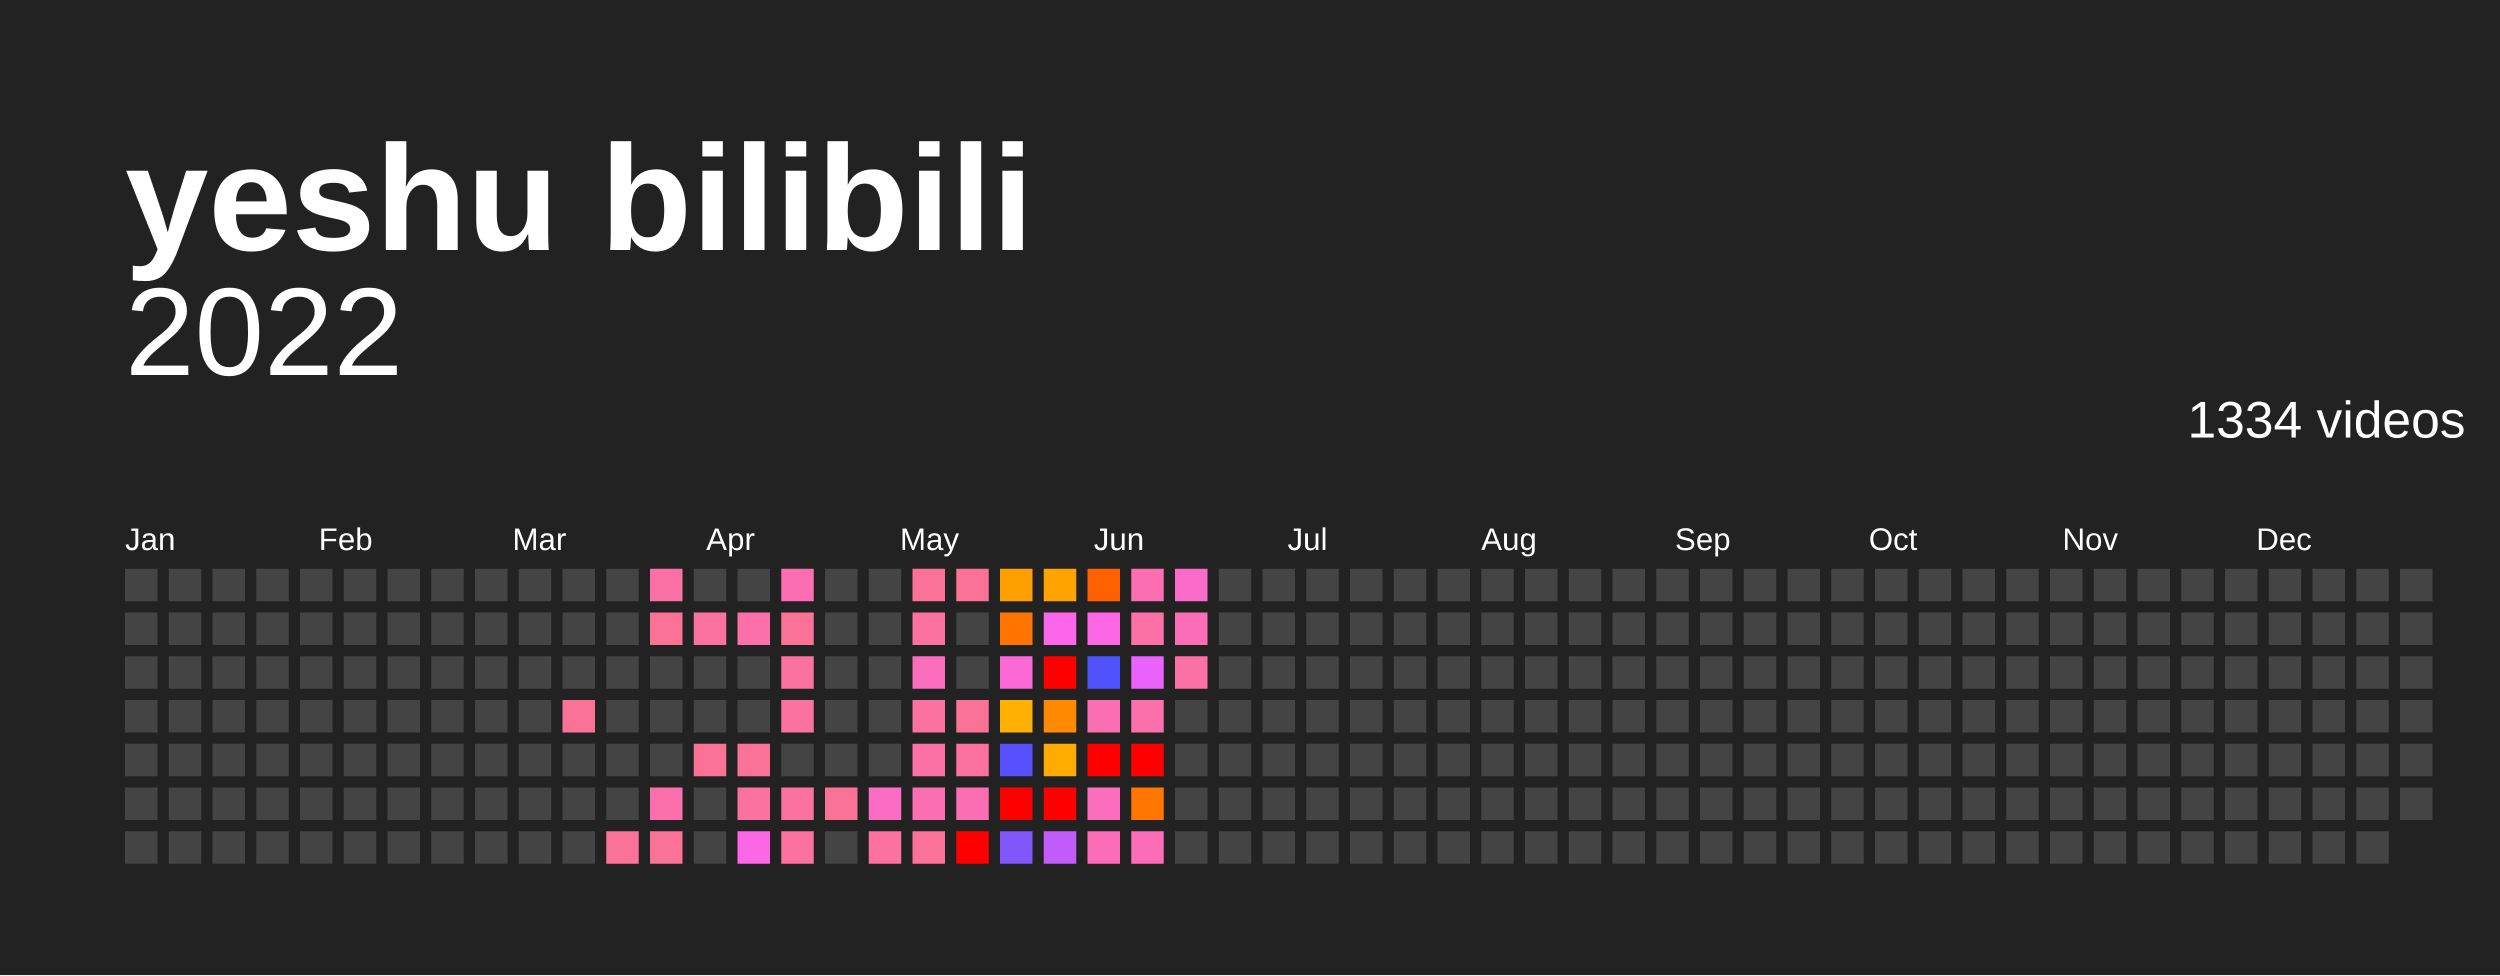
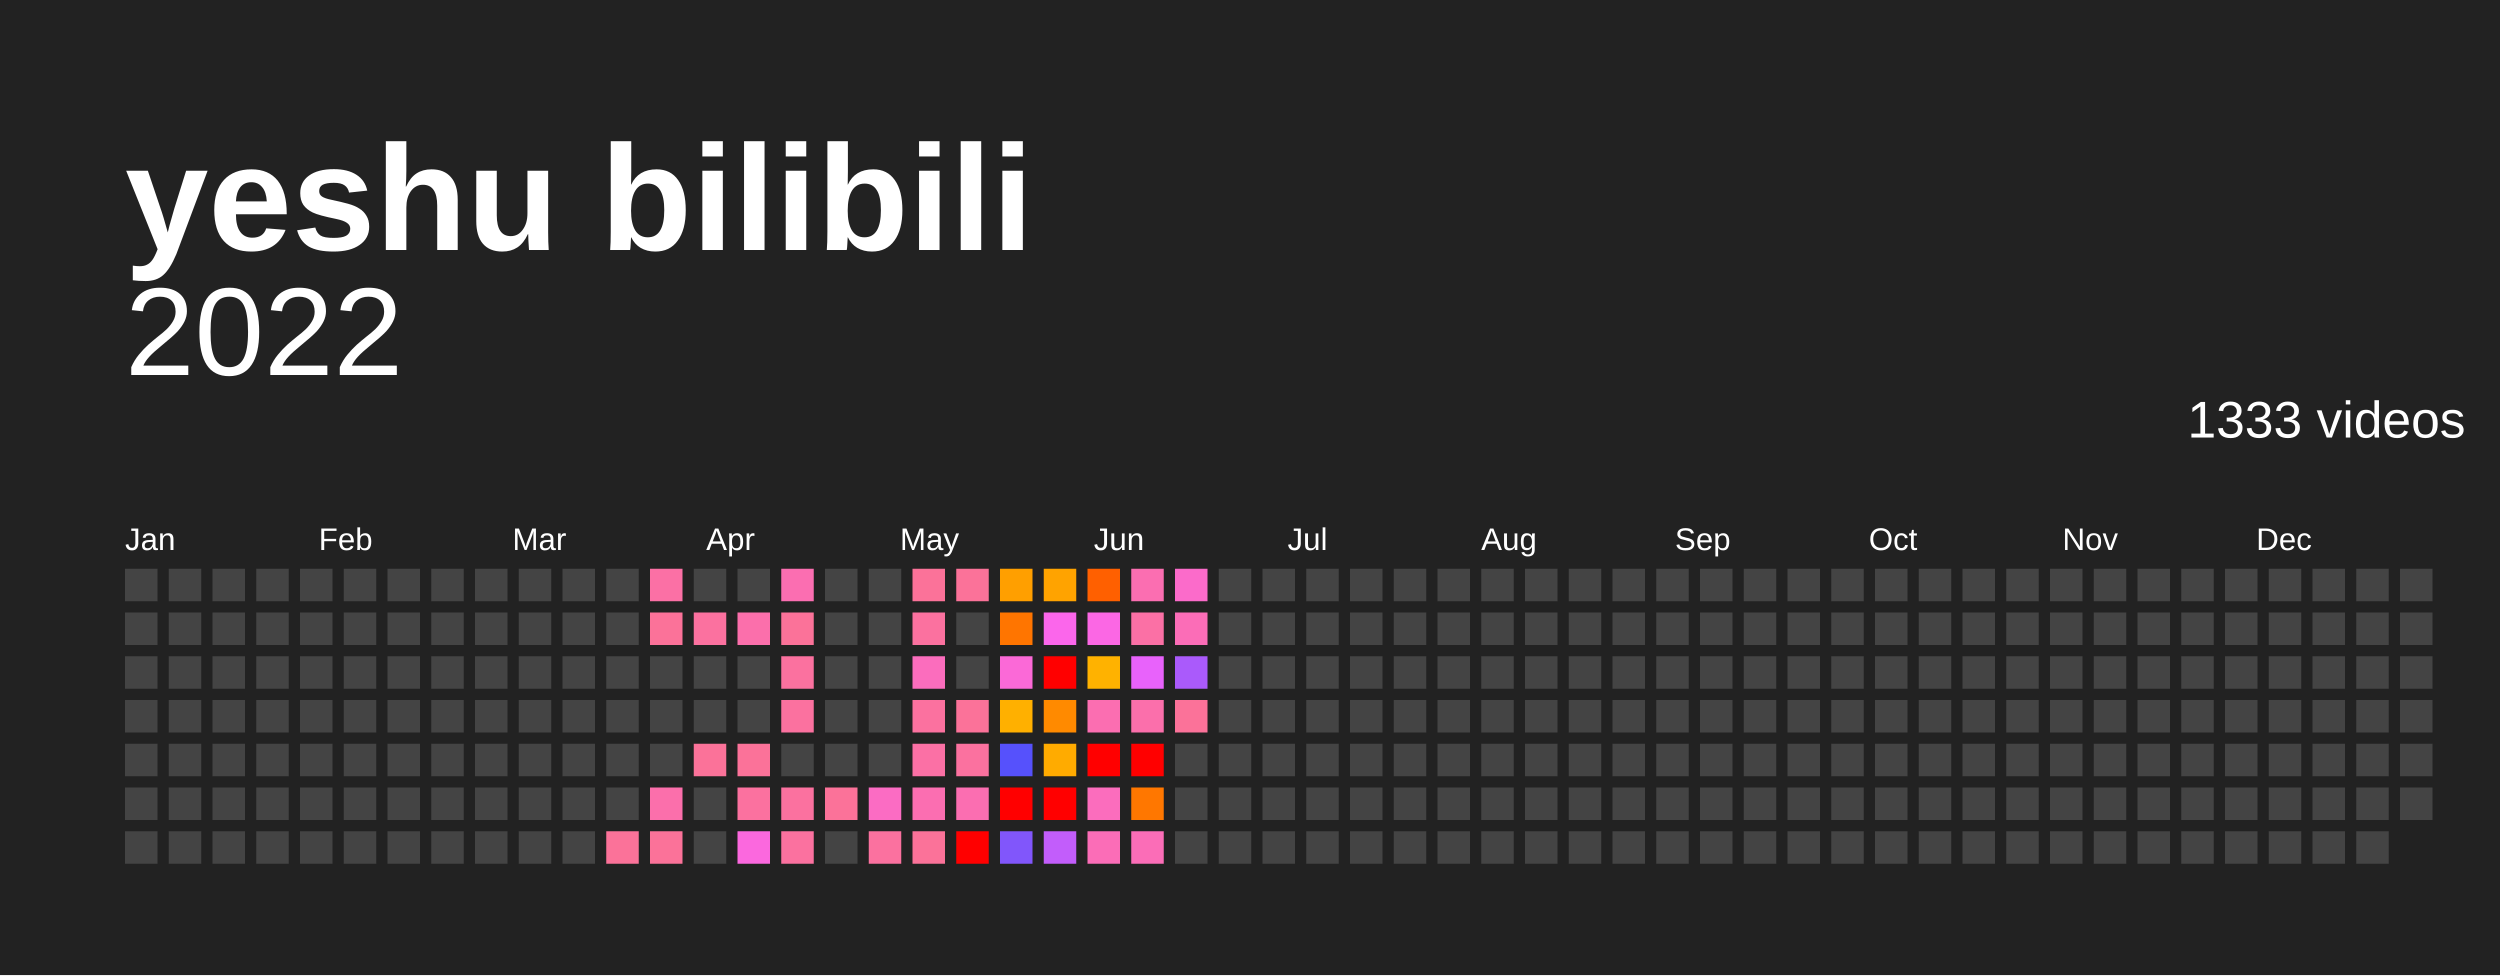
<svg xmlns="http://www.w3.org/2000/svg" baseProfile="full" height="78mm" version="1.1" viewBox="0,0,200,78" width="200mm">
  <defs />
  <rect fill="#222222" height="78" width="200" x="0" y="0" />
  <text fill="#FFFFFF" style="font-size:12px; font-family:Arial; font-weight:bold;" x="10" y="20">yeshu bilibili</text>
  <text alignment-baseline="hanging" fill="#FFFFFF" style="font-size:10.0px; font-family:Arial;" x="10" y="30">2022</text>
-   <text alignment-baseline="hanging" fill="#FFFFFF" style="font-size:4.125px; font-family:Arial;" x="175" y="35">1334 videos</text>
+   <text alignment-baseline="hanging" fill="#FFFFFF" style="font-size:4.125px; font-family:Arial;" x="175" y="35">1333 videos</text>
  <text fill="#FFFFFF" style="font-size:2.5px; font-family:Arial" x="10.0" y="44">Jan</text>
  <text fill="#FFFFFF" style="font-size:2.5px; font-family:Arial" x="25.5" y="44">Feb</text>
  <text fill="#FFFFFF" style="font-size:2.5px; font-family:Arial" x="41.0" y="44">Mar</text>
  <text fill="#FFFFFF" style="font-size:2.5px; font-family:Arial" x="56.5" y="44">Apr</text>
  <text fill="#FFFFFF" style="font-size:2.5px; font-family:Arial" x="72.0" y="44">May</text>
  <text fill="#FFFFFF" style="font-size:2.5px; font-family:Arial" x="87.5" y="44">Jun</text>
  <text fill="#FFFFFF" style="font-size:2.5px; font-family:Arial" x="103.0" y="44">Jul</text>
  <text fill="#FFFFFF" style="font-size:2.5px; font-family:Arial" x="118.5" y="44">Aug</text>
  <text fill="#FFFFFF" style="font-size:2.5px; font-family:Arial" x="134.0" y="44">Sep</text>
  <text fill="#FFFFFF" style="font-size:2.5px; font-family:Arial" x="149.5" y="44">Oct</text>
  <text fill="#FFFFFF" style="font-size:2.5px; font-family:Arial" x="165.0" y="44">Nov</text>
  <text fill="#FFFFFF" style="font-size:2.5px; font-family:Arial" x="180.5" y="44">Dec</text>
  <rect fill="#444444" height="2.6" width="2.6" x="10.0" y="45.5" />
  <rect fill="#444444" height="2.6" width="2.6" x="10.0" y="49.0" />
  <rect fill="#444444" height="2.6" width="2.6" x="10.0" y="52.5" />
  <rect fill="#444444" height="2.6" width="2.6" x="10.0" y="56.0" />
  <rect fill="#444444" height="2.6" width="2.6" x="10.0" y="59.5" />
  <rect fill="#444444" height="2.6" width="2.6" x="10.0" y="63.0" />
  <rect fill="#444444" height="2.6" width="2.6" x="10.0" y="66.5" />
  <rect fill="#444444" height="2.6" width="2.6" x="13.5" y="45.5" />
  <rect fill="#444444" height="2.6" width="2.6" x="13.5" y="49.0" />
  <rect fill="#444444" height="2.6" width="2.6" x="13.5" y="52.5" />
  <rect fill="#444444" height="2.6" width="2.6" x="13.5" y="56.0" />
  <rect fill="#444444" height="2.6" width="2.6" x="13.5" y="59.5" />
  <rect fill="#444444" height="2.6" width="2.6" x="13.5" y="63.0" />
  <rect fill="#444444" height="2.6" width="2.6" x="13.5" y="66.5" />
  <rect fill="#444444" height="2.6" width="2.6" x="17.0" y="45.5" />
  <rect fill="#444444" height="2.6" width="2.6" x="17.0" y="49.0" />
  <rect fill="#444444" height="2.6" width="2.6" x="17.0" y="52.5" />
  <rect fill="#444444" height="2.6" width="2.6" x="17.0" y="56.0" />
  <rect fill="#444444" height="2.6" width="2.6" x="17.0" y="59.5" />
  <rect fill="#444444" height="2.6" width="2.6" x="17.0" y="63.0" />
  <rect fill="#444444" height="2.6" width="2.6" x="17.0" y="66.5" />
  <rect fill="#444444" height="2.6" width="2.6" x="20.5" y="45.5" />
  <rect fill="#444444" height="2.6" width="2.6" x="20.5" y="49.0" />
  <rect fill="#444444" height="2.6" width="2.6" x="20.5" y="52.5" />
  <rect fill="#444444" height="2.6" width="2.6" x="20.5" y="56.0" />
  <rect fill="#444444" height="2.6" width="2.6" x="20.5" y="59.5" />
  <rect fill="#444444" height="2.6" width="2.6" x="20.5" y="63.0" />
  <rect fill="#444444" height="2.6" width="2.6" x="20.5" y="66.5" />
  <rect fill="#444444" height="2.6" width="2.6" x="24.0" y="45.5" />
  <rect fill="#444444" height="2.6" width="2.6" x="24.0" y="49.0" />
  <rect fill="#444444" height="2.6" width="2.6" x="24.0" y="52.5" />
  <rect fill="#444444" height="2.6" width="2.6" x="24.0" y="56.0" />
  <rect fill="#444444" height="2.6" width="2.6" x="24.0" y="59.5" />
  <rect fill="#444444" height="2.6" width="2.6" x="24.0" y="63.0" />
  <rect fill="#444444" height="2.6" width="2.6" x="24.0" y="66.5" />
  <rect fill="#444444" height="2.6" width="2.6" x="27.5" y="45.5" />
  <rect fill="#444444" height="2.6" width="2.6" x="27.5" y="49.0" />
  <rect fill="#444444" height="2.6" width="2.6" x="27.5" y="52.5" />
  <rect fill="#444444" height="2.6" width="2.6" x="27.5" y="56.0" />
  <rect fill="#444444" height="2.6" width="2.6" x="27.5" y="59.5" />
  <rect fill="#444444" height="2.6" width="2.6" x="27.5" y="63.0" />
  <rect fill="#444444" height="2.6" width="2.6" x="27.5" y="66.5" />
  <rect fill="#444444" height="2.6" width="2.6" x="31.0" y="45.5" />
  <rect fill="#444444" height="2.6" width="2.6" x="31.0" y="49.0" />
  <rect fill="#444444" height="2.6" width="2.6" x="31.0" y="52.5" />
  <rect fill="#444444" height="2.6" width="2.6" x="31.0" y="56.0" />
  <rect fill="#444444" height="2.6" width="2.6" x="31.0" y="59.5" />
  <rect fill="#444444" height="2.6" width="2.6" x="31.0" y="63.0" />
  <rect fill="#444444" height="2.6" width="2.6" x="31.0" y="66.5" />
  <rect fill="#444444" height="2.6" width="2.6" x="34.5" y="45.5" />
  <rect fill="#444444" height="2.6" width="2.6" x="34.5" y="49.0" />
  <rect fill="#444444" height="2.6" width="2.6" x="34.5" y="52.5" />
  <rect fill="#444444" height="2.6" width="2.6" x="34.5" y="56.0" />
  <rect fill="#444444" height="2.6" width="2.6" x="34.5" y="59.5" />
  <rect fill="#444444" height="2.6" width="2.6" x="34.5" y="63.0" />
  <rect fill="#444444" height="2.6" width="2.6" x="34.5" y="66.5" />
  <rect fill="#444444" height="2.6" width="2.6" x="38.0" y="45.5" />
  <rect fill="#444444" height="2.6" width="2.6" x="38.0" y="49.0" />
  <rect fill="#444444" height="2.6" width="2.6" x="38.0" y="52.5" />
  <rect fill="#444444" height="2.6" width="2.6" x="38.0" y="56.0" />
  <rect fill="#444444" height="2.6" width="2.6" x="38.0" y="59.5" />
  <rect fill="#444444" height="2.6" width="2.6" x="38.0" y="63.0" />
  <rect fill="#444444" height="2.6" width="2.6" x="38.0" y="66.5" />
  <rect fill="#444444" height="2.6" width="2.6" x="41.5" y="45.5" />
  <rect fill="#444444" height="2.6" width="2.6" x="41.5" y="49.0" />
  <rect fill="#444444" height="2.6" width="2.6" x="41.5" y="52.5" />
  <rect fill="#444444" height="2.6" width="2.6" x="41.5" y="56.0" />
  <rect fill="#444444" height="2.6" width="2.6" x="41.5" y="59.5" />
  <rect fill="#444444" height="2.6" width="2.6" x="41.5" y="63.0" />
  <rect fill="#444444" height="2.6" width="2.6" x="41.5" y="66.5" />
  <rect fill="#444444" height="2.6" width="2.6" x="45.0" y="45.5" />
  <rect fill="#444444" height="2.6" width="2.6" x="45.0" y="49.0" />
  <rect fill="#444444" height="2.6" width="2.6" x="45.0" y="52.5" />
-   <rect fill="#fb7299" height="2.6" width="2.6" x="45.0" y="56.0" />
+   <rect fill="#444444" height="2.6" width="2.6" x="45.0" y="56.0" />
  <rect fill="#444444" height="2.6" width="2.6" x="45.0" y="59.5" />
  <rect fill="#444444" height="2.6" width="2.6" x="45.0" y="63.0" />
  <rect fill="#444444" height="2.6" width="2.6" x="45.0" y="66.5" />
  <rect fill="#444444" height="2.6" width="2.6" x="48.5" y="45.5" />
  <rect fill="#444444" height="2.6" width="2.6" x="48.5" y="49.0" />
  <rect fill="#444444" height="2.6" width="2.6" x="48.5" y="52.5" />
  <rect fill="#444444" height="2.6" width="2.6" x="48.5" y="56.0" />
  <rect fill="#444444" height="2.6" width="2.6" x="48.5" y="59.5" />
  <rect fill="#444444" height="2.6" width="2.6" x="48.5" y="63.0" />
  <rect fill="#fb7299" height="2.6" width="2.6" x="48.5" y="66.5" />
  <rect fill="#fb70a5" height="2.6" width="2.6" x="52.0" y="45.5" />
  <rect fill="#fb7299" height="2.6" width="2.6" x="52.0" y="49.0" />
  <rect fill="#444444" height="2.6" width="2.6" x="52.0" y="52.5" />
  <rect fill="#444444" height="2.6" width="2.6" x="52.0" y="56.0" />
  <rect fill="#444444" height="2.6" width="2.6" x="52.0" y="59.5" />
  <rect fill="#fb6fab" height="2.6" width="2.6" x="52.0" y="63.0" />
  <rect fill="#fb7299" height="2.6" width="2.6" x="52.0" y="66.5" />
  <rect fill="#444444" height="2.6" width="2.6" x="55.5" y="45.5" />
  <rect fill="#fb719f" height="2.6" width="2.6" x="55.5" y="49.0" />
  <rect fill="#444444" height="2.6" width="2.6" x="55.5" y="52.5" />
  <rect fill="#444444" height="2.6" width="2.6" x="55.5" y="56.0" />
  <rect fill="#fb7299" height="2.6" width="2.6" x="55.5" y="59.5" />
  <rect fill="#444444" height="2.6" width="2.6" x="55.5" y="63.0" />
  <rect fill="#444444" height="2.6" width="2.6" x="55.5" y="66.5" />
  <rect fill="#444444" height="2.6" width="2.6" x="59.0" y="45.5" />
  <rect fill="#fb6fab" height="2.6" width="2.6" x="59.0" y="49.0" />
  <rect fill="#444444" height="2.6" width="2.6" x="59.0" y="52.5" />
  <rect fill="#444444" height="2.6" width="2.6" x="59.0" y="56.0" />
  <rect fill="#fb7299" height="2.6" width="2.6" x="59.0" y="59.5" />
  <rect fill="#fb719f" height="2.6" width="2.6" x="59.0" y="63.0" />
-   <rect fill="#fb67e4" height="2.6" width="2.6" x="59.0" y="66.5" />
+   <rect fill="#fb68de" height="2.6" width="2.6" x="59.0" y="66.5" />
  <rect fill="#fb6eb1" height="2.6" width="2.6" x="62.5" y="45.5" />
  <rect fill="#fb7299" height="2.6" width="2.6" x="62.5" y="49.0" />
  <rect fill="#fb719f" height="2.6" width="2.6" x="62.5" y="52.5" />
  <rect fill="#fb719f" height="2.6" width="2.6" x="62.5" y="56.0" />
  <rect fill="#444444" height="2.6" width="2.6" x="62.5" y="59.5" />
  <rect fill="#fb719f" height="2.6" width="2.6" x="62.5" y="63.0" />
  <rect fill="#fb719f" height="2.6" width="2.6" x="62.5" y="66.5" />
  <rect fill="#444444" height="2.6" width="2.6" x="66.0" y="45.5" />
  <rect fill="#444444" height="2.6" width="2.6" x="66.0" y="49.0" />
  <rect fill="#444444" height="2.6" width="2.6" x="66.0" y="52.5" />
  <rect fill="#444444" height="2.6" width="2.6" x="66.0" y="56.0" />
  <rect fill="#444444" height="2.6" width="2.6" x="66.0" y="59.5" />
  <rect fill="#fb7299" height="2.6" width="2.6" x="66.0" y="63.0" />
  <rect fill="#444444" height="2.6" width="2.6" x="66.0" y="66.5" />
  <rect fill="#444444" height="2.6" width="2.6" x="69.5" y="45.5" />
  <rect fill="#444444" height="2.6" width="2.6" x="69.5" y="49.0" />
  <rect fill="#444444" height="2.6" width="2.6" x="69.5" y="52.5" />
  <rect fill="#444444" height="2.6" width="2.6" x="69.5" y="56.0" />
  <rect fill="#444444" height="2.6" width="2.6" x="69.5" y="59.5" />
  <rect fill="#fb6cc3" height="2.6" width="2.6" x="69.5" y="63.0" />
  <rect fill="#fb719f" height="2.6" width="2.6" x="69.5" y="66.5" />
  <rect fill="#fb7299" height="2.6" width="2.6" x="73.0" y="45.5" />
  <rect fill="#fb719f" height="2.6" width="2.6" x="73.0" y="49.0" />
  <rect fill="#fb6dbd" height="2.6" width="2.6" x="73.0" y="52.5" />
  <rect fill="#fb719f" height="2.6" width="2.6" x="73.0" y="56.0" />
  <rect fill="#fb70a5" height="2.6" width="2.6" x="73.0" y="59.5" />
  <rect fill="#fb6eb1" height="2.6" width="2.6" x="73.0" y="63.0" />
  <rect fill="#fb7299" height="2.6" width="2.6" x="73.0" y="66.5" />
  <rect fill="#fb7299" height="2.6" width="2.6" x="76.5" y="45.5" />
  <rect fill="#444444" height="2.6" width="2.6" x="76.5" y="49.0" />
  <rect fill="#444444" height="2.6" width="2.6" x="76.5" y="52.5" />
  <rect fill="#fb7299" height="2.6" width="2.6" x="76.5" y="56.0" />
  <rect fill="#fb719f" height="2.6" width="2.6" x="76.5" y="59.5" />
  <rect fill="#fb6eb1" height="2.6" width="2.6" x="76.5" y="63.0" />
  <rect fill="red" height="2.6" width="2.6" x="76.5" y="66.5" />
  <rect fill="#ff9f00" height="2.6" width="2.6" x="80.0" y="45.5" />
  <rect fill="#ff7500" height="2.6" width="2.6" x="80.0" y="49.0" />
  <rect fill="#fb69d7" height="2.6" width="2.6" x="80.0" y="52.5" />
  <rect fill="#ffb000" height="2.6" width="2.6" x="80.0" y="56.0" />
  <rect fill="#5651fc" height="2.6" width="2.6" x="80.0" y="59.5" />
  <rect fill="red" height="2.6" width="2.6" x="80.0" y="63.0" />
  <rect fill="#8156fb" height="2.6" width="2.6" x="80.0" y="66.5" />
  <rect fill="#ffa300" height="2.6" width="2.6" x="83.5" y="45.5" />
  <rect fill="#fb66eb" height="2.6" width="2.6" x="83.5" y="49.0" />
  <rect fill="red" height="2.6" width="2.6" x="83.5" y="52.5" />
  <rect fill="#ff8a00" height="2.6" width="2.6" x="83.5" y="56.0" />
  <rect fill="#ffab00" height="2.6" width="2.6" x="83.5" y="59.5" />
  <rect fill="red" height="2.6" width="2.6" x="83.5" y="63.0" />
  <rect fill="#c25dfb" height="2.6" width="2.6" x="83.5" y="66.5" />
  <rect fill="#ff6000" height="2.6" width="2.6" x="87.0" y="45.5" />
  <rect fill="#fb67e4" height="2.6" width="2.6" x="87.0" y="49.0" />
-   <rect fill="#5053fc" height="2.6" width="2.6" x="87.0" y="52.5" />
+   <rect fill="#ffb200" height="2.6" width="2.6" x="87.0" y="52.5" />
  <rect fill="#fb6eb1" height="2.6" width="2.6" x="87.0" y="56.0" />
  <rect fill="red" height="2.6" width="2.6" x="87.0" y="59.5" />
  <rect fill="#fb6dbd" height="2.6" width="2.6" x="87.0" y="63.0" />
  <rect fill="#fb6db7" height="2.6" width="2.6" x="87.0" y="66.5" />
  <rect fill="#fb6eb1" height="2.6" width="2.6" x="90.5" y="45.5" />
  <rect fill="#fb70a5" height="2.6" width="2.6" x="90.5" y="49.0" />
  <rect fill="#e862fb" height="2.6" width="2.6" x="90.5" y="52.5" />
  <rect fill="#fb6fab" height="2.6" width="2.6" x="90.5" y="56.0" />
  <rect fill="red" height="2.6" width="2.6" x="90.5" y="59.5" />
  <rect fill="#ff7700" height="2.6" width="2.6" x="90.5" y="63.0" />
  <rect fill="#fb6db7" height="2.6" width="2.6" x="90.5" y="66.5" />
  <rect fill="#fb6bca" height="2.6" width="2.6" x="94.0" y="45.5" />
  <rect fill="#fb6db7" height="2.6" width="2.6" x="94.0" y="49.0" />
-   <rect fill="#fb70a5" height="2.6" width="2.6" x="94.0" y="52.5" />
-   <rect fill="#444444" height="2.6" width="2.6" x="94.0" y="56.0" />
+   <rect fill="#aa5afb" height="2.6" width="2.6" x="94.0" y="52.5" />
+   <rect fill="#fb7299" height="2.6" width="2.6" x="94.0" y="56.0" />
  <rect fill="#444444" height="2.6" width="2.6" x="94.0" y="59.5" />
  <rect fill="#444444" height="2.6" width="2.6" x="94.0" y="63.0" />
  <rect fill="#444444" height="2.6" width="2.6" x="94.0" y="66.5" />
  <rect fill="#444444" height="2.6" width="2.6" x="97.5" y="45.5" />
  <rect fill="#444444" height="2.6" width="2.6" x="97.5" y="49.0" />
  <rect fill="#444444" height="2.6" width="2.6" x="97.5" y="52.5" />
  <rect fill="#444444" height="2.6" width="2.6" x="97.5" y="56.0" />
  <rect fill="#444444" height="2.6" width="2.6" x="97.5" y="59.5" />
  <rect fill="#444444" height="2.6" width="2.6" x="97.5" y="63.0" />
  <rect fill="#444444" height="2.6" width="2.6" x="97.5" y="66.5" />
  <rect fill="#444444" height="2.6" width="2.6" x="101.0" y="45.5" />
  <rect fill="#444444" height="2.6" width="2.6" x="101.0" y="49.0" />
  <rect fill="#444444" height="2.6" width="2.6" x="101.0" y="52.5" />
  <rect fill="#444444" height="2.6" width="2.6" x="101.0" y="56.0" />
  <rect fill="#444444" height="2.6" width="2.6" x="101.0" y="59.5" />
  <rect fill="#444444" height="2.6" width="2.6" x="101.0" y="63.0" />
  <rect fill="#444444" height="2.6" width="2.6" x="101.0" y="66.5" />
  <rect fill="#444444" height="2.6" width="2.6" x="104.5" y="45.5" />
  <rect fill="#444444" height="2.6" width="2.6" x="104.5" y="49.0" />
  <rect fill="#444444" height="2.6" width="2.6" x="104.5" y="52.5" />
  <rect fill="#444444" height="2.6" width="2.6" x="104.5" y="56.0" />
  <rect fill="#444444" height="2.6" width="2.6" x="104.5" y="59.5" />
  <rect fill="#444444" height="2.6" width="2.6" x="104.5" y="63.0" />
  <rect fill="#444444" height="2.6" width="2.6" x="104.5" y="66.5" />
  <rect fill="#444444" height="2.6" width="2.6" x="108.0" y="45.5" />
  <rect fill="#444444" height="2.6" width="2.6" x="108.0" y="49.0" />
  <rect fill="#444444" height="2.6" width="2.6" x="108.0" y="52.5" />
  <rect fill="#444444" height="2.6" width="2.6" x="108.0" y="56.0" />
  <rect fill="#444444" height="2.6" width="2.6" x="108.0" y="59.5" />
  <rect fill="#444444" height="2.6" width="2.6" x="108.0" y="63.0" />
  <rect fill="#444444" height="2.6" width="2.6" x="108.0" y="66.5" />
  <rect fill="#444444" height="2.6" width="2.6" x="111.5" y="45.5" />
  <rect fill="#444444" height="2.6" width="2.6" x="111.5" y="49.0" />
  <rect fill="#444444" height="2.6" width="2.6" x="111.5" y="52.5" />
  <rect fill="#444444" height="2.6" width="2.6" x="111.5" y="56.0" />
  <rect fill="#444444" height="2.6" width="2.6" x="111.5" y="59.5" />
  <rect fill="#444444" height="2.6" width="2.6" x="111.5" y="63.0" />
  <rect fill="#444444" height="2.6" width="2.6" x="111.5" y="66.5" />
  <rect fill="#444444" height="2.6" width="2.6" x="115.0" y="45.5" />
  <rect fill="#444444" height="2.6" width="2.6" x="115.0" y="49.0" />
  <rect fill="#444444" height="2.6" width="2.6" x="115.0" y="52.5" />
  <rect fill="#444444" height="2.6" width="2.6" x="115.0" y="56.0" />
  <rect fill="#444444" height="2.6" width="2.6" x="115.0" y="59.5" />
  <rect fill="#444444" height="2.6" width="2.6" x="115.0" y="63.0" />
  <rect fill="#444444" height="2.6" width="2.6" x="115.0" y="66.5" />
  <rect fill="#444444" height="2.6" width="2.6" x="118.5" y="45.5" />
  <rect fill="#444444" height="2.6" width="2.6" x="118.5" y="49.0" />
  <rect fill="#444444" height="2.6" width="2.6" x="118.5" y="52.5" />
  <rect fill="#444444" height="2.6" width="2.6" x="118.5" y="56.0" />
  <rect fill="#444444" height="2.6" width="2.6" x="118.5" y="59.5" />
  <rect fill="#444444" height="2.6" width="2.6" x="118.5" y="63.0" />
  <rect fill="#444444" height="2.6" width="2.6" x="118.5" y="66.5" />
  <rect fill="#444444" height="2.6" width="2.6" x="122.0" y="45.5" />
  <rect fill="#444444" height="2.6" width="2.6" x="122.0" y="49.0" />
  <rect fill="#444444" height="2.6" width="2.6" x="122.0" y="52.5" />
  <rect fill="#444444" height="2.6" width="2.6" x="122.0" y="56.0" />
  <rect fill="#444444" height="2.6" width="2.6" x="122.0" y="59.5" />
  <rect fill="#444444" height="2.6" width="2.6" x="122.0" y="63.0" />
  <rect fill="#444444" height="2.6" width="2.6" x="122.0" y="66.5" />
  <rect fill="#444444" height="2.6" width="2.6" x="125.5" y="45.5" />
  <rect fill="#444444" height="2.6" width="2.6" x="125.5" y="49.0" />
  <rect fill="#444444" height="2.6" width="2.6" x="125.5" y="52.5" />
  <rect fill="#444444" height="2.6" width="2.6" x="125.5" y="56.0" />
  <rect fill="#444444" height="2.6" width="2.6" x="125.5" y="59.5" />
  <rect fill="#444444" height="2.6" width="2.6" x="125.5" y="63.0" />
  <rect fill="#444444" height="2.6" width="2.6" x="125.5" y="66.5" />
  <rect fill="#444444" height="2.6" width="2.6" x="129.0" y="45.5" />
  <rect fill="#444444" height="2.6" width="2.6" x="129.0" y="49.0" />
  <rect fill="#444444" height="2.6" width="2.6" x="129.0" y="52.5" />
  <rect fill="#444444" height="2.6" width="2.6" x="129.0" y="56.0" />
  <rect fill="#444444" height="2.6" width="2.6" x="129.0" y="59.5" />
  <rect fill="#444444" height="2.6" width="2.6" x="129.0" y="63.0" />
  <rect fill="#444444" height="2.6" width="2.6" x="129.0" y="66.5" />
  <rect fill="#444444" height="2.6" width="2.6" x="132.5" y="45.5" />
  <rect fill="#444444" height="2.6" width="2.6" x="132.5" y="49.0" />
  <rect fill="#444444" height="2.6" width="2.6" x="132.5" y="52.5" />
  <rect fill="#444444" height="2.6" width="2.6" x="132.5" y="56.0" />
  <rect fill="#444444" height="2.6" width="2.6" x="132.5" y="59.5" />
  <rect fill="#444444" height="2.6" width="2.6" x="132.5" y="63.0" />
  <rect fill="#444444" height="2.6" width="2.6" x="132.5" y="66.5" />
  <rect fill="#444444" height="2.6" width="2.6" x="136.0" y="45.5" />
  <rect fill="#444444" height="2.6" width="2.6" x="136.0" y="49.0" />
  <rect fill="#444444" height="2.6" width="2.6" x="136.0" y="52.5" />
  <rect fill="#444444" height="2.6" width="2.6" x="136.0" y="56.0" />
  <rect fill="#444444" height="2.6" width="2.6" x="136.0" y="59.5" />
  <rect fill="#444444" height="2.6" width="2.6" x="136.0" y="63.0" />
  <rect fill="#444444" height="2.6" width="2.6" x="136.0" y="66.5" />
  <rect fill="#444444" height="2.6" width="2.6" x="139.5" y="45.5" />
  <rect fill="#444444" height="2.6" width="2.6" x="139.5" y="49.0" />
  <rect fill="#444444" height="2.6" width="2.6" x="139.5" y="52.5" />
  <rect fill="#444444" height="2.6" width="2.6" x="139.5" y="56.0" />
  <rect fill="#444444" height="2.6" width="2.6" x="139.5" y="59.5" />
  <rect fill="#444444" height="2.6" width="2.6" x="139.5" y="63.0" />
  <rect fill="#444444" height="2.6" width="2.6" x="139.5" y="66.5" />
  <rect fill="#444444" height="2.6" width="2.6" x="143.0" y="45.5" />
  <rect fill="#444444" height="2.6" width="2.6" x="143.0" y="49.0" />
  <rect fill="#444444" height="2.6" width="2.6" x="143.0" y="52.5" />
  <rect fill="#444444" height="2.6" width="2.6" x="143.0" y="56.0" />
  <rect fill="#444444" height="2.6" width="2.6" x="143.0" y="59.5" />
  <rect fill="#444444" height="2.6" width="2.6" x="143.0" y="63.0" />
  <rect fill="#444444" height="2.6" width="2.6" x="143.0" y="66.5" />
  <rect fill="#444444" height="2.6" width="2.6" x="146.5" y="45.5" />
  <rect fill="#444444" height="2.6" width="2.6" x="146.5" y="49.0" />
  <rect fill="#444444" height="2.6" width="2.6" x="146.5" y="52.5" />
  <rect fill="#444444" height="2.6" width="2.6" x="146.5" y="56.0" />
  <rect fill="#444444" height="2.6" width="2.6" x="146.5" y="59.5" />
  <rect fill="#444444" height="2.6" width="2.6" x="146.5" y="63.0" />
  <rect fill="#444444" height="2.6" width="2.6" x="146.5" y="66.5" />
  <rect fill="#444444" height="2.6" width="2.6" x="150.0" y="45.5" />
  <rect fill="#444444" height="2.6" width="2.6" x="150.0" y="49.0" />
  <rect fill="#444444" height="2.6" width="2.6" x="150.0" y="52.5" />
  <rect fill="#444444" height="2.6" width="2.6" x="150.0" y="56.0" />
  <rect fill="#444444" height="2.6" width="2.6" x="150.0" y="59.5" />
  <rect fill="#444444" height="2.6" width="2.6" x="150.0" y="63.0" />
  <rect fill="#444444" height="2.6" width="2.6" x="150.0" y="66.5" />
  <rect fill="#444444" height="2.6" width="2.6" x="153.5" y="45.5" />
  <rect fill="#444444" height="2.6" width="2.6" x="153.5" y="49.0" />
  <rect fill="#444444" height="2.6" width="2.6" x="153.5" y="52.5" />
  <rect fill="#444444" height="2.6" width="2.6" x="153.5" y="56.0" />
  <rect fill="#444444" height="2.6" width="2.6" x="153.5" y="59.5" />
  <rect fill="#444444" height="2.6" width="2.6" x="153.5" y="63.0" />
  <rect fill="#444444" height="2.6" width="2.6" x="153.5" y="66.5" />
  <rect fill="#444444" height="2.6" width="2.6" x="157.0" y="45.5" />
  <rect fill="#444444" height="2.6" width="2.6" x="157.0" y="49.0" />
  <rect fill="#444444" height="2.6" width="2.6" x="157.0" y="52.5" />
  <rect fill="#444444" height="2.6" width="2.6" x="157.0" y="56.0" />
  <rect fill="#444444" height="2.6" width="2.6" x="157.0" y="59.5" />
  <rect fill="#444444" height="2.6" width="2.6" x="157.0" y="63.0" />
  <rect fill="#444444" height="2.6" width="2.6" x="157.0" y="66.5" />
  <rect fill="#444444" height="2.6" width="2.6" x="160.5" y="45.5" />
  <rect fill="#444444" height="2.6" width="2.6" x="160.5" y="49.0" />
  <rect fill="#444444" height="2.6" width="2.6" x="160.5" y="52.5" />
  <rect fill="#444444" height="2.6" width="2.6" x="160.5" y="56.0" />
  <rect fill="#444444" height="2.6" width="2.6" x="160.5" y="59.5" />
  <rect fill="#444444" height="2.6" width="2.6" x="160.5" y="63.0" />
  <rect fill="#444444" height="2.6" width="2.6" x="160.5" y="66.5" />
  <rect fill="#444444" height="2.6" width="2.6" x="164.0" y="45.5" />
  <rect fill="#444444" height="2.6" width="2.6" x="164.0" y="49.0" />
  <rect fill="#444444" height="2.6" width="2.6" x="164.0" y="52.5" />
  <rect fill="#444444" height="2.6" width="2.6" x="164.0" y="56.0" />
  <rect fill="#444444" height="2.6" width="2.6" x="164.0" y="59.5" />
  <rect fill="#444444" height="2.6" width="2.6" x="164.0" y="63.0" />
  <rect fill="#444444" height="2.6" width="2.6" x="164.0" y="66.5" />
  <rect fill="#444444" height="2.6" width="2.6" x="167.5" y="45.5" />
  <rect fill="#444444" height="2.6" width="2.6" x="167.5" y="49.0" />
  <rect fill="#444444" height="2.6" width="2.6" x="167.5" y="52.5" />
  <rect fill="#444444" height="2.6" width="2.6" x="167.5" y="56.0" />
  <rect fill="#444444" height="2.6" width="2.6" x="167.5" y="59.5" />
  <rect fill="#444444" height="2.6" width="2.6" x="167.5" y="63.0" />
  <rect fill="#444444" height="2.6" width="2.6" x="167.5" y="66.5" />
  <rect fill="#444444" height="2.6" width="2.6" x="171.0" y="45.5" />
  <rect fill="#444444" height="2.6" width="2.6" x="171.0" y="49.0" />
  <rect fill="#444444" height="2.6" width="2.6" x="171.0" y="52.5" />
  <rect fill="#444444" height="2.6" width="2.6" x="171.0" y="56.0" />
  <rect fill="#444444" height="2.6" width="2.6" x="171.0" y="59.5" />
  <rect fill="#444444" height="2.6" width="2.6" x="171.0" y="63.0" />
  <rect fill="#444444" height="2.6" width="2.6" x="171.0" y="66.5" />
  <rect fill="#444444" height="2.6" width="2.6" x="174.5" y="45.5" />
  <rect fill="#444444" height="2.6" width="2.6" x="174.5" y="49.0" />
  <rect fill="#444444" height="2.6" width="2.6" x="174.5" y="52.5" />
  <rect fill="#444444" height="2.6" width="2.6" x="174.5" y="56.0" />
  <rect fill="#444444" height="2.6" width="2.6" x="174.5" y="59.5" />
  <rect fill="#444444" height="2.6" width="2.6" x="174.5" y="63.0" />
  <rect fill="#444444" height="2.6" width="2.6" x="174.5" y="66.5" />
  <rect fill="#444444" height="2.6" width="2.6" x="178.0" y="45.5" />
  <rect fill="#444444" height="2.6" width="2.6" x="178.0" y="49.0" />
  <rect fill="#444444" height="2.6" width="2.6" x="178.0" y="52.5" />
  <rect fill="#444444" height="2.6" width="2.6" x="178.0" y="56.0" />
  <rect fill="#444444" height="2.6" width="2.6" x="178.0" y="59.5" />
  <rect fill="#444444" height="2.6" width="2.6" x="178.0" y="63.0" />
  <rect fill="#444444" height="2.6" width="2.6" x="178.0" y="66.5" />
  <rect fill="#444444" height="2.6" width="2.6" x="181.5" y="45.5" />
  <rect fill="#444444" height="2.6" width="2.6" x="181.5" y="49.0" />
  <rect fill="#444444" height="2.6" width="2.6" x="181.5" y="52.5" />
  <rect fill="#444444" height="2.6" width="2.6" x="181.5" y="56.0" />
  <rect fill="#444444" height="2.6" width="2.6" x="181.5" y="59.5" />
  <rect fill="#444444" height="2.6" width="2.6" x="181.5" y="63.0" />
  <rect fill="#444444" height="2.6" width="2.6" x="181.5" y="66.5" />
  <rect fill="#444444" height="2.6" width="2.6" x="185.0" y="45.5" />
  <rect fill="#444444" height="2.6" width="2.6" x="185.0" y="49.0" />
  <rect fill="#444444" height="2.6" width="2.6" x="185.0" y="52.5" />
  <rect fill="#444444" height="2.6" width="2.6" x="185.0" y="56.0" />
  <rect fill="#444444" height="2.6" width="2.6" x="185.0" y="59.5" />
  <rect fill="#444444" height="2.6" width="2.6" x="185.0" y="63.0" />
  <rect fill="#444444" height="2.6" width="2.6" x="185.0" y="66.5" />
  <rect fill="#444444" height="2.6" width="2.6" x="188.5" y="45.5" />
  <rect fill="#444444" height="2.6" width="2.6" x="188.5" y="49.0" />
  <rect fill="#444444" height="2.6" width="2.6" x="188.5" y="52.5" />
  <rect fill="#444444" height="2.6" width="2.6" x="188.5" y="56.0" />
  <rect fill="#444444" height="2.6" width="2.6" x="188.5" y="59.5" />
  <rect fill="#444444" height="2.6" width="2.6" x="188.5" y="63.0" />
  <rect fill="#444444" height="2.6" width="2.6" x="188.5" y="66.5" />
  <rect fill="#444444" height="2.6" width="2.6" x="192.0" y="45.5" />
  <rect fill="#444444" height="2.6" width="2.6" x="192.0" y="49.0" />
  <rect fill="#444444" height="2.6" width="2.6" x="192.0" y="52.5" />
  <rect fill="#444444" height="2.6" width="2.6" x="192.0" y="56.0" />
  <rect fill="#444444" height="2.6" width="2.6" x="192.0" y="59.5" />
  <rect fill="#444444" height="2.6" width="2.6" x="192.0" y="63.0" />
</svg>
